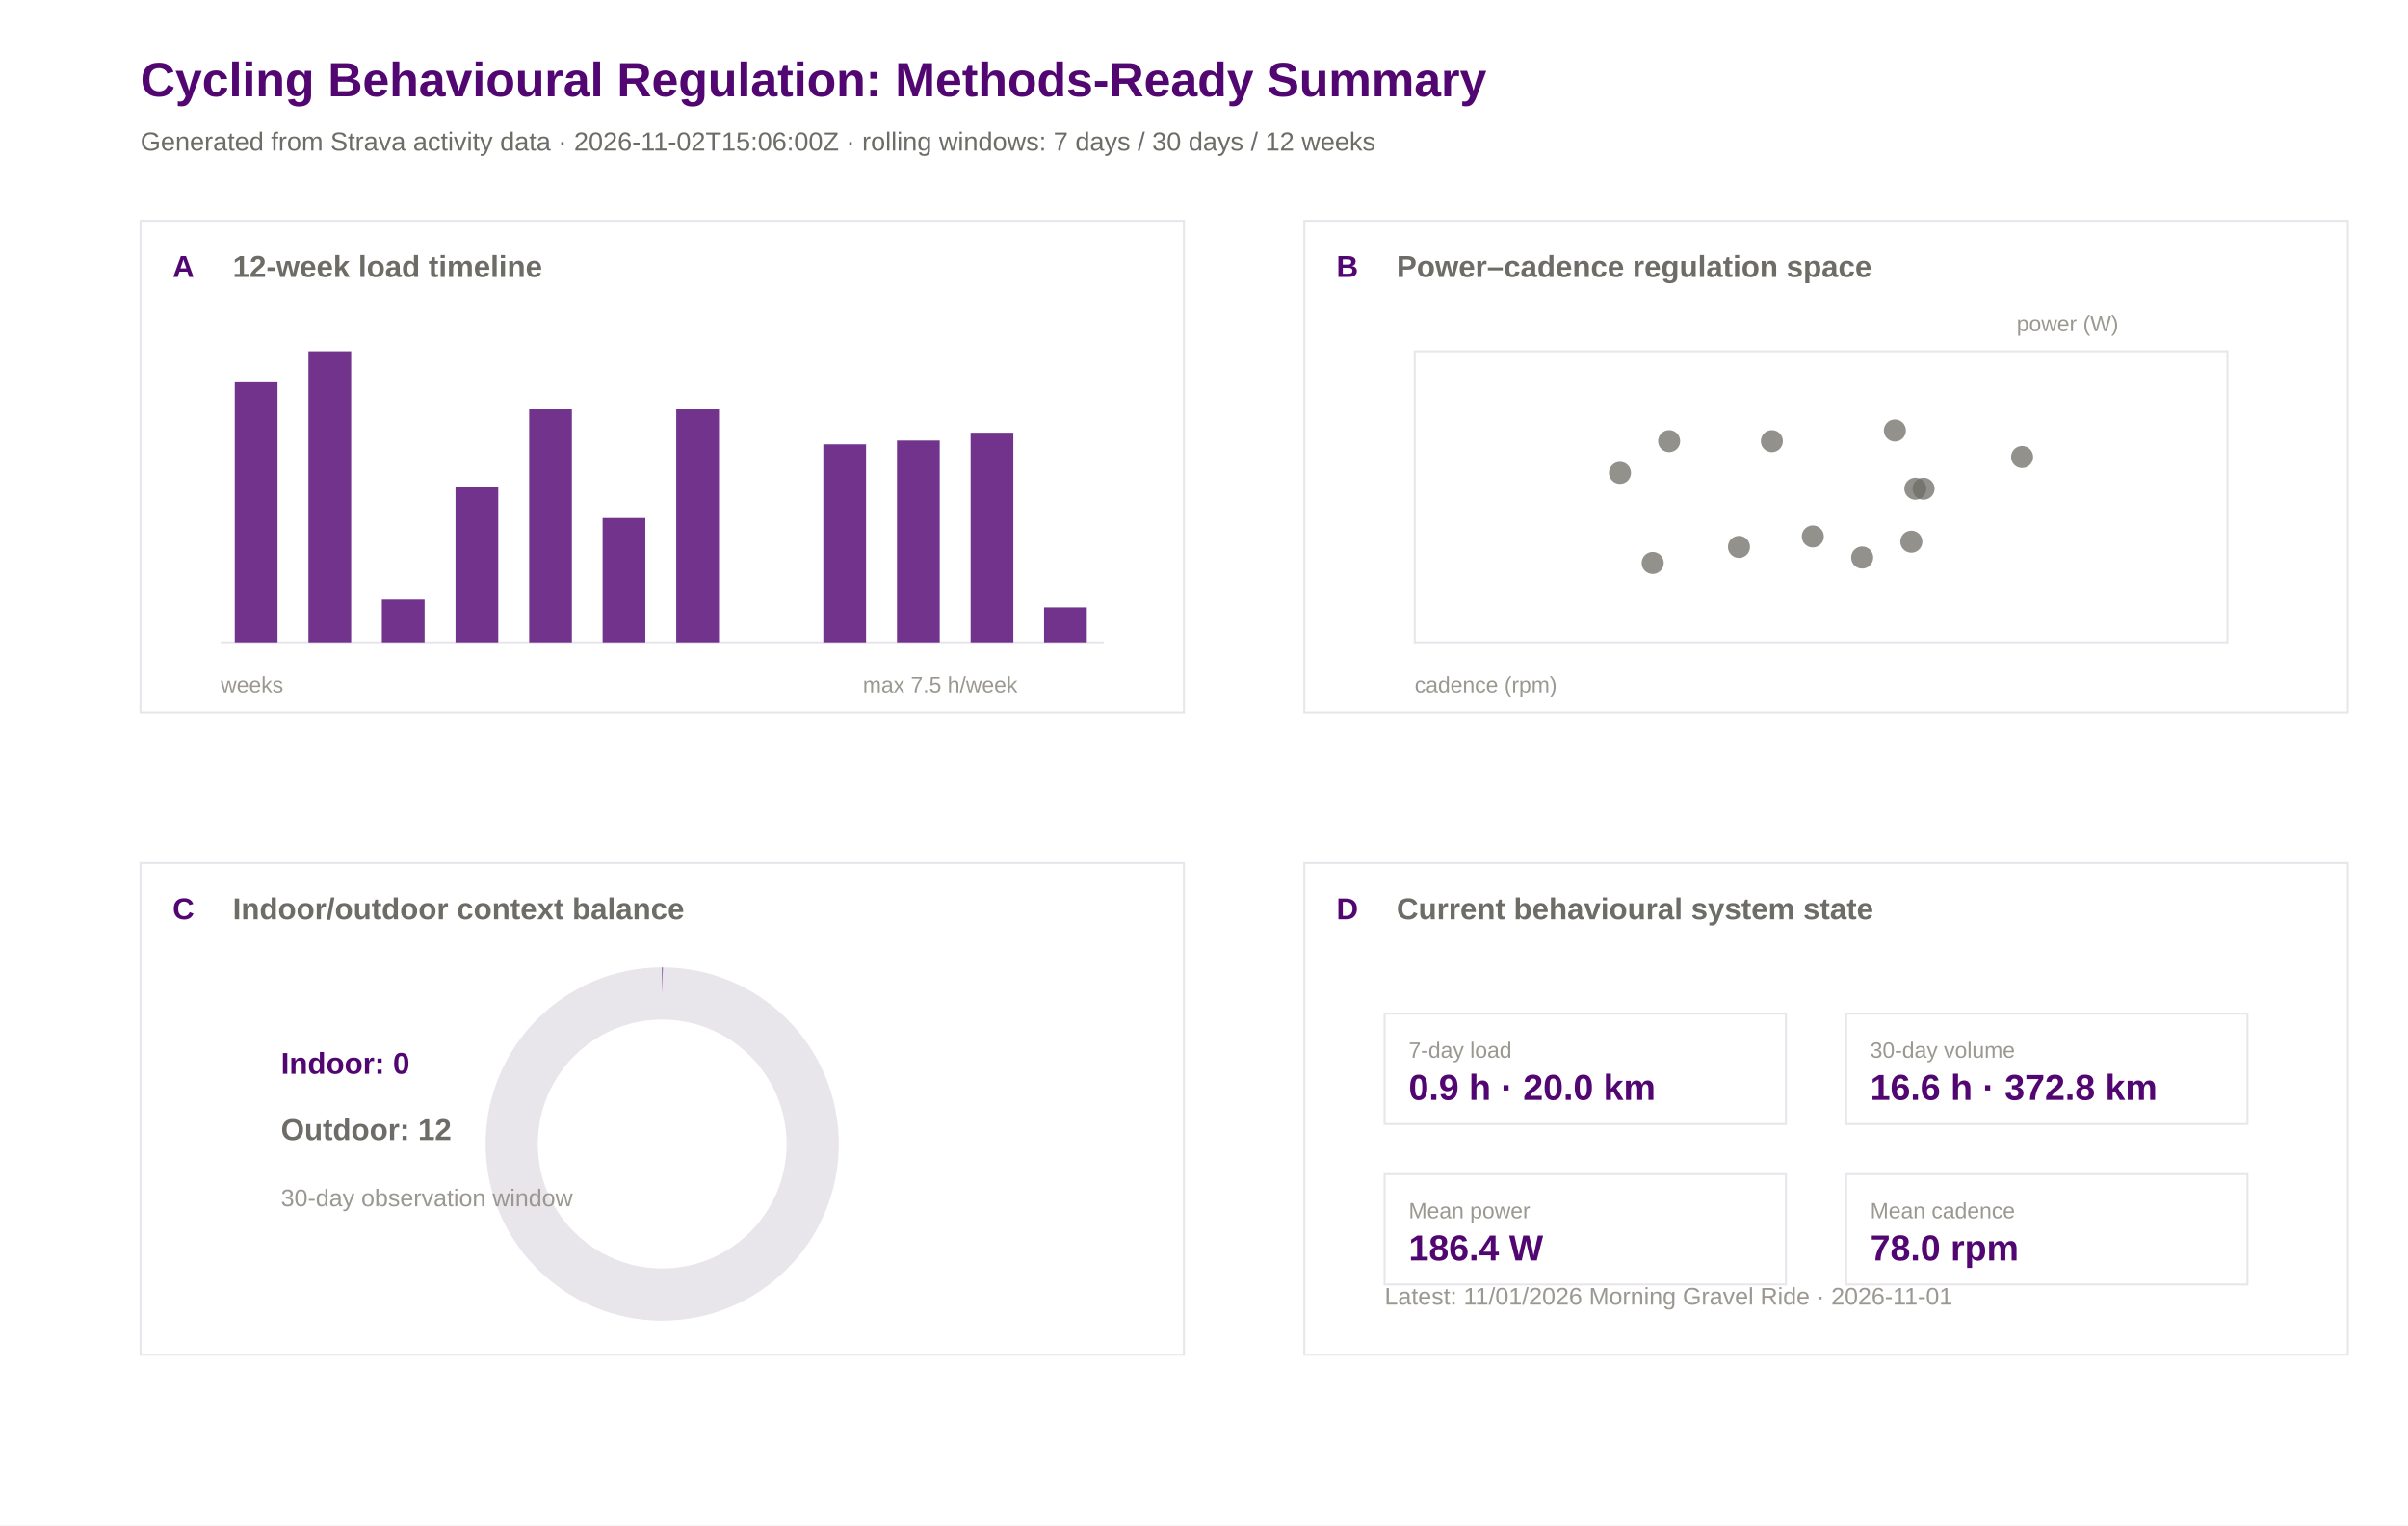
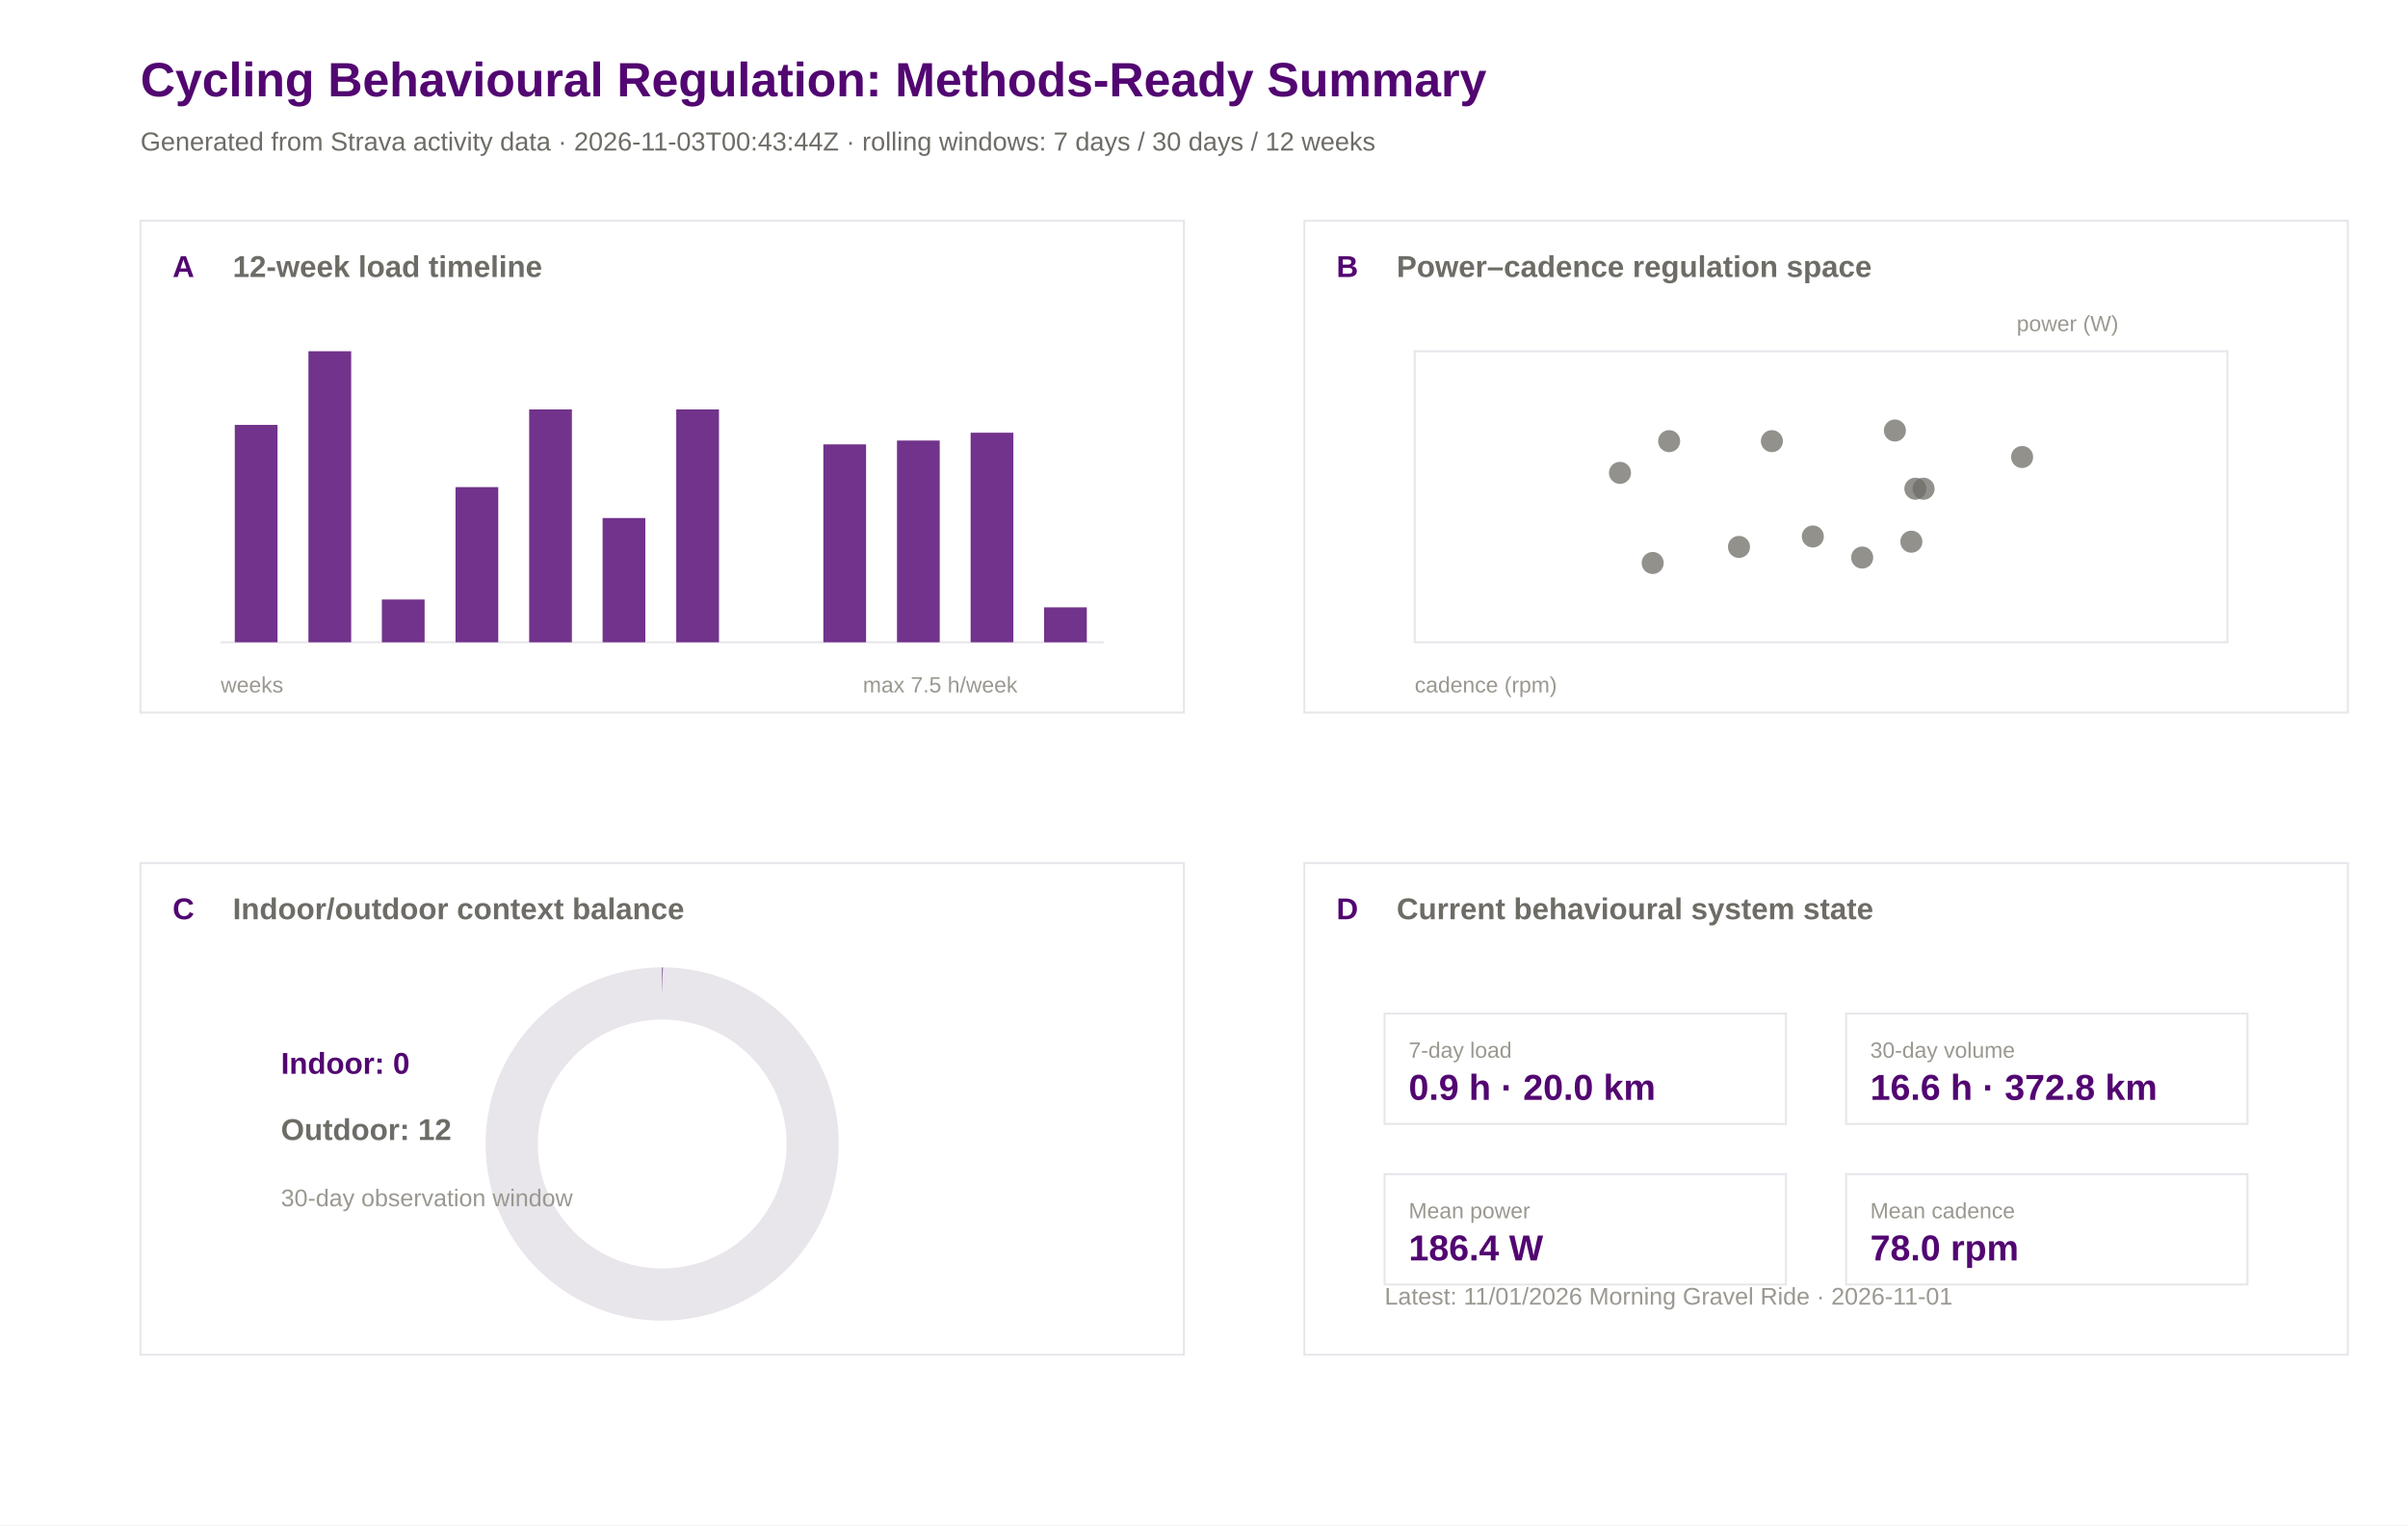
<svg xmlns="http://www.w3.org/2000/svg" width="1200" height="760" viewBox="0 0 1200 760">
  <rect width="100%" height="100%" fill="#ffffff" />
  <text x="70.0" y="48.0" font-family="Arial" font-size="24" font-weight="600" fill="#520671">Cycling Behavioural Regulation: Methods-Ready Summary</text>
-   <text x="70.0" y="75.0" font-family="Arial" font-size="13" font-weight="400" fill="#6e6c66">Generated from Strava activity data · 2026-11-02T15:06:00Z · rolling windows: 7 days / 30 days / 12 weeks</text>
+   <text x="70.0" y="75.0" font-family="Arial" font-size="13" font-weight="400" fill="#6e6c66">Generated from Strava activity data · 2026-11-03T00:43:44Z · rolling windows: 7 days / 30 days / 12 weeks</text>
  <rect x="70" y="110" width="520" height="245" fill="#ffffff" stroke="#e8e5eb" stroke-width="1" />
  <text x="86.0" y="138.0" font-family="Arial" font-size="15" font-weight="600" fill="#520671">A</text>
  <text x="116.0" y="138.0" font-family="Arial" font-size="15" font-weight="600" fill="#6e6c66">12-week load timeline</text>
  <rect x="650" y="110" width="520" height="245" fill="#ffffff" stroke="#e8e5eb" stroke-width="1" />
  <text x="666.0" y="138.0" font-family="Arial" font-size="15" font-weight="600" fill="#520671">B</text>
  <text x="696.0" y="138.0" font-family="Arial" font-size="15" font-weight="600" fill="#6e6c66">Power–cadence regulation space</text>
  <rect x="70" y="430" width="520" height="245" fill="#ffffff" stroke="#e8e5eb" stroke-width="1" />
  <text x="86.0" y="458.0" font-family="Arial" font-size="15" font-weight="600" fill="#520671">C</text>
  <text x="116.0" y="458.0" font-family="Arial" font-size="15" font-weight="600" fill="#6e6c66">Indoor/outdoor context balance</text>
  <rect x="650" y="430" width="520" height="245" fill="#ffffff" stroke="#e8e5eb" stroke-width="1" />
  <text x="666.0" y="458.0" font-family="Arial" font-size="15" font-weight="600" fill="#520671">D</text>
  <text x="696.0" y="458.0" font-family="Arial" font-size="15" font-weight="600" fill="#6e6c66">Current behavioural system state</text>
  <line x1="110" y1="320" x2="550" y2="320" stroke="#e8e5eb" />
-   <rect x="117.0" y="190.5" width="21.3" height="129.5" fill="#520671" opacity="0.82" />
+   <rect x="117.0" y="211.7" width="21.3" height="108.3" fill="#520671" opacity="0.82" />
  <rect x="153.7" y="175.0" width="21.3" height="145.0" fill="#520671" opacity="0.82" />
  <rect x="190.3" y="298.7" width="21.3" height="21.3" fill="#520671" opacity="0.82" />
  <rect x="227.0" y="242.7" width="21.3" height="77.3" fill="#520671" opacity="0.82" />
  <rect x="263.7" y="204.0" width="21.3" height="116.0" fill="#520671" opacity="0.82" />
  <rect x="300.3" y="258.1" width="21.3" height="61.9" fill="#520671" opacity="0.82" />
  <rect x="337.0" y="204.0" width="21.3" height="116.0" fill="#520671" opacity="0.82" />
  <rect x="373.7" y="320.0" width="21.3" height="0.0" fill="#520671" opacity="0.82" />
  <rect x="410.3" y="221.4" width="21.3" height="98.6" fill="#520671" opacity="0.82" />
  <rect x="447.0" y="219.5" width="21.3" height="100.5" fill="#520671" opacity="0.82" />
  <rect x="483.7" y="215.6" width="21.3" height="104.4" fill="#520671" opacity="0.82" />
  <rect x="520.3" y="302.6" width="21.3" height="17.4" fill="#520671" opacity="0.82" />
  <text x="110.0" y="345.0" font-family="Arial" font-size="11" font-weight="400" fill="#9a9890">weeks</text>
  <text x="430.0" y="345.0" font-family="Arial" font-size="11" font-weight="400" fill="#9a9890">max 7.5 h/week</text>
  <rect x="705" y="175" width="405" height="145" fill="#ffffff" stroke="#e8e5eb" />
  <circle cx="866.6" cy="272.5" r="5.5" fill="#6e6c66" opacity="0.75" />
  <circle cx="883.0" cy="219.8" r="5.5" fill="#6e6c66" opacity="0.75" />
  <circle cx="903.4" cy="267.3" r="5.5" fill="#6e6c66" opacity="0.75" />
  <circle cx="958.6" cy="243.5" r="5.5" fill="#6e6c66" opacity="0.75" />
  <circle cx="952.5" cy="269.9" r="5.5" fill="#6e6c66" opacity="0.75" />
  <circle cx="928.0" cy="277.8" r="5.5" fill="#6e6c66" opacity="0.75" />
  <circle cx="954.5" cy="243.5" r="5.5" fill="#6e6c66" opacity="0.75" />
  <circle cx="831.8" cy="219.8" r="5.5" fill="#6e6c66" opacity="0.75" />
  <circle cx="807.3" cy="235.6" r="5.5" fill="#6e6c66" opacity="0.75" />
  <circle cx="823.6" cy="280.5" r="5.5" fill="#6e6c66" opacity="0.75" />
  <circle cx="1007.7" cy="227.7" r="5.5" fill="#6e6c66" opacity="0.75" />
  <circle cx="944.3" cy="214.5" r="5.5" fill="#6e6c66" opacity="0.75" />
  <text x="705.0" y="345.0" font-family="Arial" font-size="11" font-weight="400" fill="#9a9890">cadence (rpm)</text>
  <text x="1005.0" y="165.0" font-family="Arial" font-size="11" font-weight="400" fill="#9a9890">power (W)</text>
  <circle cx="330" cy="570" r="75" fill="none" stroke="#e8e5eb" stroke-width="26" />
  <circle cx="330" cy="570" r="75" fill="none" stroke="#520671" stroke-width="26" stroke-dasharray="0.0 471.2" transform="rotate(-90 330 570)" />
  <text x="140.0" y="535.0" font-family="Arial" font-size="15" font-weight="600" fill="#520671">Indoor: 0</text>
  <text x="140.0" y="568.0" font-family="Arial" font-size="15" font-weight="600" fill="#6e6c66">Outdoor: 12</text>
  <text x="140.0" y="601.0" font-family="Arial" font-size="12" font-weight="400" fill="#9a9890">30-day observation window</text>
  <rect x="690" y="505" width="200" height="55" fill="#ffffff" stroke="#e8e5eb" />
  <text x="702.0" y="527.0" font-family="Arial" font-size="11" font-weight="500" fill="#9a9890">7-day load</text>
  <text x="702.0" y="548.0" font-family="Arial" font-size="18" font-weight="600" fill="#520671">0.9 h · 20.0 km</text>
  <rect x="920" y="505" width="200" height="55" fill="#ffffff" stroke="#e8e5eb" />
  <text x="932.0" y="527.0" font-family="Arial" font-size="11" font-weight="500" fill="#9a9890">30-day volume</text>
  <text x="932.0" y="548.0" font-family="Arial" font-size="18" font-weight="600" fill="#520671">16.6 h · 372.8 km</text>
  <rect x="690" y="585" width="200" height="55" fill="#ffffff" stroke="#e8e5eb" />
  <text x="702.0" y="607.0" font-family="Arial" font-size="11" font-weight="500" fill="#9a9890">Mean power</text>
  <text x="702.0" y="628.0" font-family="Arial" font-size="18" font-weight="600" fill="#520671">186.4 W</text>
  <rect x="920" y="585" width="200" height="55" fill="#ffffff" stroke="#e8e5eb" />
  <text x="932.0" y="607.0" font-family="Arial" font-size="11" font-weight="500" fill="#9a9890">Mean cadence</text>
  <text x="932.0" y="628.0" font-family="Arial" font-size="18" font-weight="600" fill="#520671">78.0 rpm</text>
  <text x="690.0" y="650.0" font-family="Arial" font-size="12" font-weight="400" fill="#9a9890">Latest: 11/01/2026 Morning Gravel Ride · 2026-11-01</text>
</svg>
